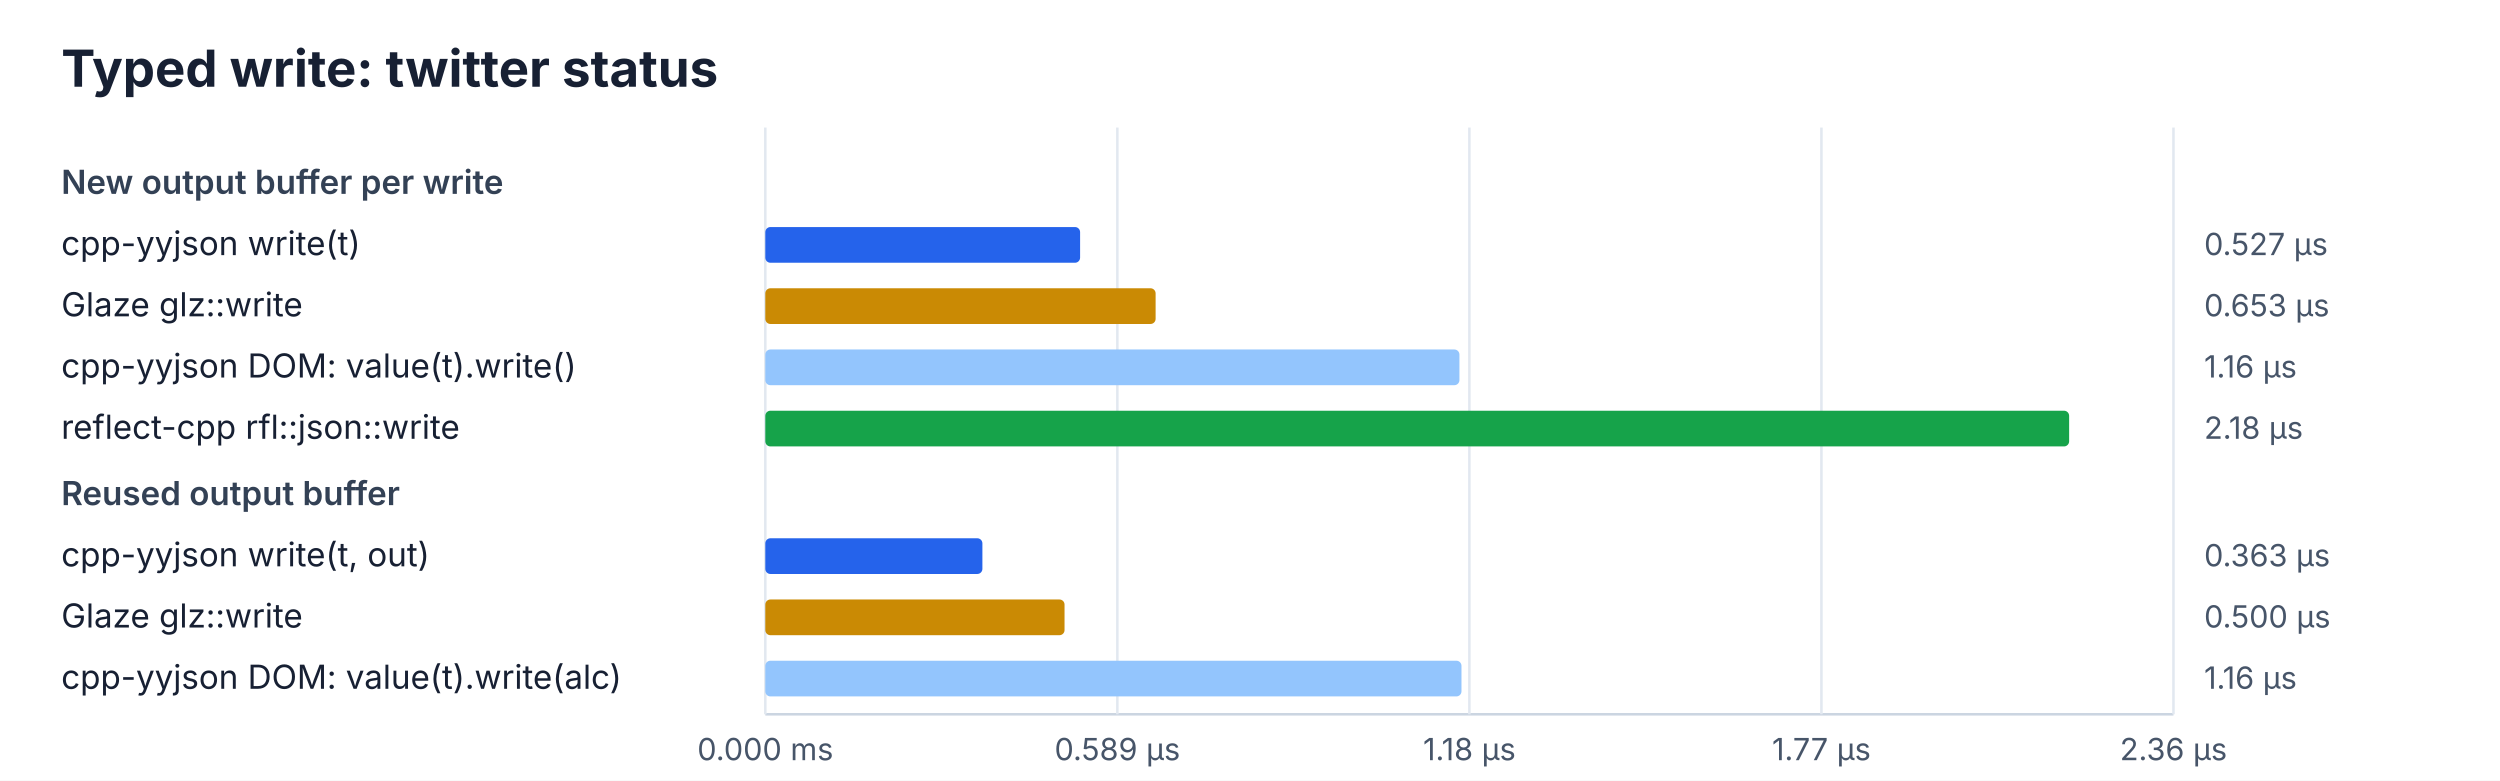
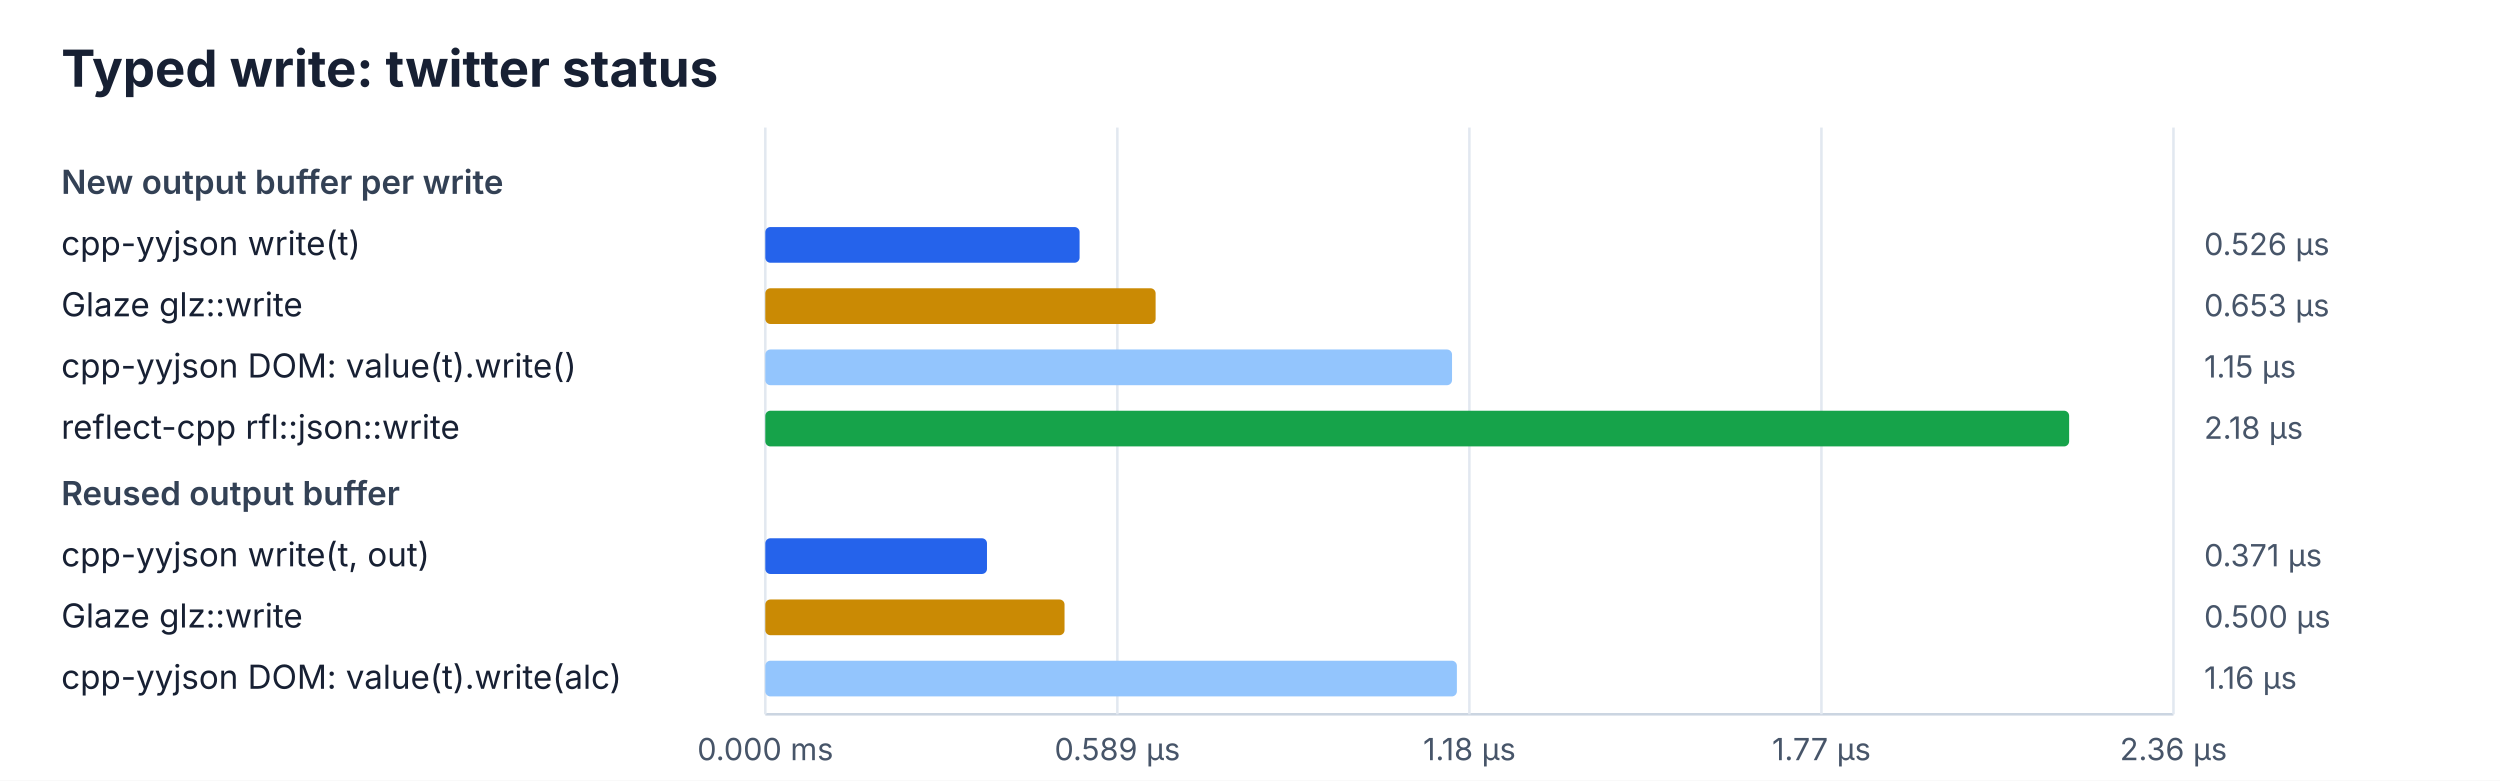
<svg xmlns="http://www.w3.org/2000/svg" width="980" height="306" viewBox="0 0 980 306">
  <rect width="100%" height="100%" fill="#ffffff" />
  <style>text{font-family:ui-sans-serif,system-ui,-apple-system,BlinkMacSystemFont,"Segoe UI",sans-serif;fill:#172033}.title{font-size:20px;font-weight:700}.heading{font-size:13px;font-weight:600;fill:#334155}.label{font-size:13px}.value{font-size:12px;fill:#475569}.axis{stroke:#cbd5e1;stroke-width:1}.grid{stroke:#e2e8f0;stroke-width:1}</style>
  <text x="24" y="34" class="title">Typed write: twitter status</text>
  <line x1="300" y1="280" x2="852" y2="280" class="axis" />
  <line x1="300.0" y1="50" x2="300.0" y2="280" class="grid" />
  <text x="300.0" y="298" class="value" text-anchor="middle">0.000 ms</text>
  <line x1="438.0" y1="50" x2="438.0" y2="280" class="grid" />
  <text x="438.0" y="298" class="value" text-anchor="middle">0.589 µs</text>
  <line x1="576.0" y1="50" x2="576.0" y2="280" class="grid" />
  <text x="576.0" y="298" class="value" text-anchor="middle">1.18 µs</text>
  <line x1="714.0" y1="50" x2="714.0" y2="280" class="grid" />
  <text x="714.0" y="298" class="value" text-anchor="middle">1.77 µs</text>
  <line x1="852.0" y1="50" x2="852.0" y2="280" class="grid" />
  <text x="852.0" y="298" class="value" text-anchor="middle">2.36 µs</text>
  <text x="24" y="76" class="heading">New output buffer per write</text>
  <text x="24" y="100" class="label">cpp-yyjson write(t)</text>
-   <rect x="300" y="89" width="123.4" height="14" rx="2" fill="#2563eb" />
-   <text x="864" y="100" class="value">0.527 µs</text>
+   <rect x="300" y="89" width="123.2" height="14" rx="2" fill="#2563eb" />
+   <text x="864" y="100" class="value">0.526 µs</text>
  <text x="24" y="124" class="label">Glaze glz::write</text>
  <rect x="300" y="113" width="153.0" height="14" rx="2" fill="#ca8a04" />
  <text x="864" y="124" class="value">0.653 µs</text>
  <text x="24" y="148" class="label">cpp-yyjson DOM: value(t).write()</text>
-   <rect x="300" y="137" width="272.1" height="14" rx="2" fill="#93c5fd" />
-   <text x="864" y="148" class="value">1.16 µs</text>
+   <rect x="300" y="137" width="269.2" height="14" rx="2" fill="#93c5fd" />
+   <text x="864" y="148" class="value">1.15 µs</text>
  <text x="24" y="172" class="label">reflect-cpp rfl::json::write</text>
  <rect x="300" y="161" width="511.1" height="14" rx="2" fill="#16a34a" />
  <text x="864" y="172" class="value">2.18 µs</text>
  <text x="24" y="198" class="heading">Reused output buffer</text>
  <text x="24" y="222" class="label">cpp-yyjson write(t, out)</text>
-   <rect x="300" y="211" width="85.1" height="14" rx="2" fill="#2563eb" />
-   <text x="864" y="222" class="value">0.363 µs</text>
+   <rect x="300" y="211" width="86.9" height="14" rx="2" fill="#2563eb" />
+   <text x="864" y="222" class="value">0.371 µs</text>
  <text x="24" y="246" class="label">Glaze glz::write</text>
  <rect x="300" y="235" width="117.3" height="14" rx="2" fill="#ca8a04" />
  <text x="864" y="246" class="value">0.500 µs</text>
  <text x="24" y="270" class="label">cpp-yyjson DOM: value(t).write(alc)</text>
-   <rect x="300" y="259" width="272.9" height="14" rx="2" fill="#93c5fd" />
+   <rect x="300" y="259" width="271.1" height="14" rx="2" fill="#93c5fd" />
  <text x="864" y="270" class="value">1.16 µs</text>
</svg>
